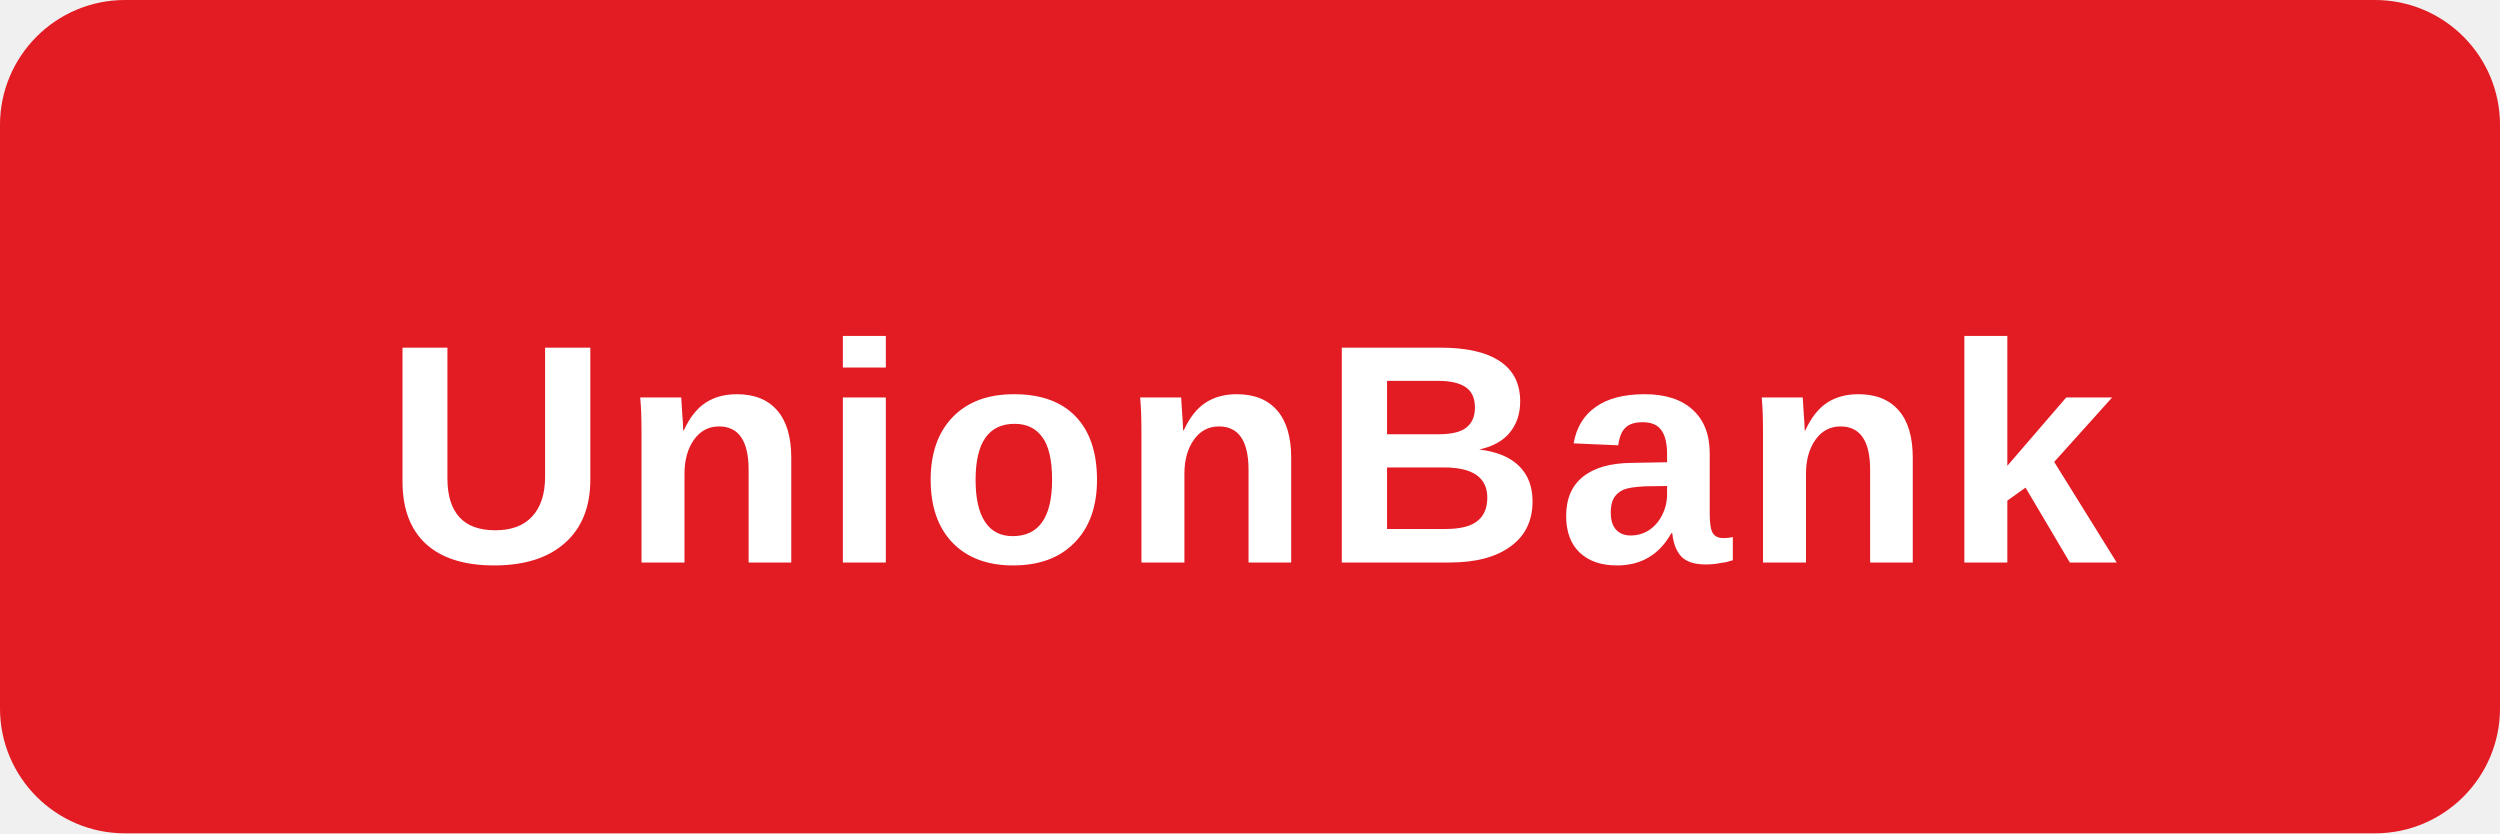
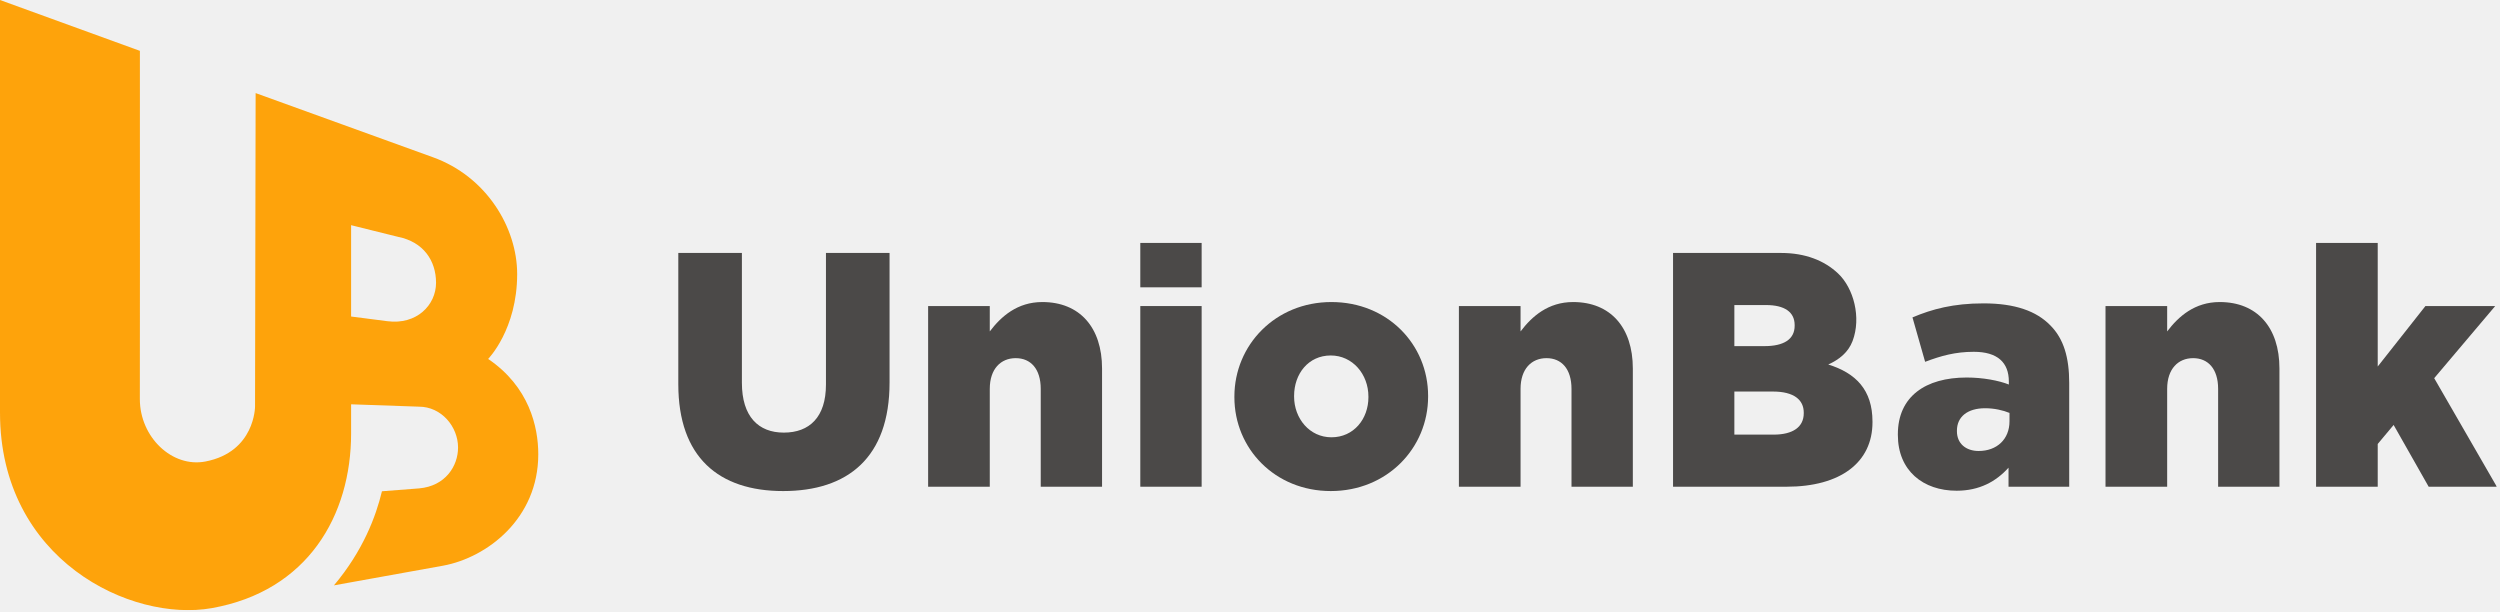
- <svg xmlns="http://www.w3.org/2000/svg" viewBox="0 0 120 40">
-   <rect width="120" height="40" rx="6" fill="#E31B23" />
-   <text x="60" y="27" text-anchor="middle" font-family="Arial,Helvetica,sans-serif" font-weight="800" font-size="15" fill="white" letter-spacing="0.5">UnionBank</text>
+ <svg xmlns="http://www.w3.org/2000/svg" xmlns:xlink="http://www.w3.org/1999/xlink" width="180px" height="44px" viewBox="0 0 180 44" version="1.1">
+   <defs>
+     <polygon id="path-1" points="0 43.929 179.771 43.929 179.771 0 0 0" />
+   </defs>
+   <g id="QuickLoan" stroke="none" stroke-width="1" fill="none" fill-rule="evenodd">
+     <g id="Quick-Loan" transform="translate(-120, -18)">
+       <g id="Group-3">
+         <g id="Group" transform="translate(120, 18)">
+           <g id="Group-15">
+             <path d="M48.838,27.662 L48.838,18.213 L53.417,18.213 L53.417,27.566 C53.417,29.994 54.609,31.148 56.431,31.148 C58.277,31.148 59.469,30.043 59.469,27.686 L59.469,18.213 L64.048,18.213 L64.048,27.542 C64.048,32.952 61.034,35.356 56.385,35.356 C51.758,35.356 48.838,32.928 48.838,27.662" id="Fill-1" fill="#4B4948" />
+             <path d="M66.825,22.036 L71.264,22.036 L71.264,23.863 C72.082,22.781 73.25,21.747 75.049,21.747 C77.736,21.747 79.348,23.575 79.348,26.532 L79.348,35.044 L74.933,35.044 L74.933,27.999 C74.933,26.556 74.208,25.787 73.133,25.787 C72.059,25.787 71.264,26.556 71.264,27.999 L71.264,35.044 L66.825,35.044 L66.825,22.036 Z" id="Fill-3" fill="#4B4948" />
+             <mask id="mask-2" fill="white">
+               <use xlink:href="#path-1" />
+             </mask>
+             <g id="Clip-6" />
+             <polygon id="Fill-5" fill="#4B4948" mask="url(#mask-2)" points="82.102 20.687 86.518 20.687 86.518 17.491 82.102 17.491" />
+             <polygon id="Fill-7" fill="#4B4948" mask="url(#mask-2)" points="82.102 35.044 86.518 35.044 86.518 22.036 82.102 22.036" />
+             <path d="M98.526,28.6 L98.526,28.552 C98.526,26.941 97.381,25.594 95.815,25.594 C94.203,25.594 93.175,26.916 93.175,28.504 L93.175,28.552 C93.175,30.138 94.297,31.485 95.862,31.485 C97.474,31.485 98.526,30.162 98.526,28.6 M88.876,28.6 L88.876,28.552 C88.876,24.849 91.82,21.747 95.862,21.747 C99.904,21.747 102.824,24.801 102.824,28.504 L102.824,28.552 C102.824,32.255 99.881,35.356 95.815,35.356 C91.797,35.356 88.876,32.303 88.876,28.6" id="Fill-8" fill="#4B4948" mask="url(#mask-2)" />
+             <path d="M105.041,22.036 L109.48,22.036 L109.48,23.863 C110.298,22.781 111.466,21.747 113.265,21.747 C115.952,21.747 117.564,23.575 117.564,26.532 L117.564,35.044 L113.148,35.044 L113.148,27.999 C113.148,26.556 112.424,25.787 111.349,25.787 C110.274,25.787 109.48,26.556 109.48,27.999 L109.48,35.044 L105.041,35.044 L105.041,22.036 Z" id="Fill-9" fill="#4B4948" mask="url(#mask-2)" />
+             <path d="M127.65,28.191 L124.874,28.191 L124.874,31.293 L127.696,31.293 C129.098,31.293 129.87,30.74 129.87,29.754 L129.87,29.706 C129.87,28.792 129.169,28.191 127.65,28.191 Z M129.215,23.406 C129.215,22.468 128.491,21.964 127.159,21.964 L124.874,21.964 L124.874,24.921 L127.043,24.921 C128.421,24.921 129.215,24.44 129.215,23.454 L129.215,23.406 Z M120.459,18.213 L128.244,18.213 C129.971,18.213 131.35,18.755 132.338,19.686 C133.468,20.75 134.024,22.867 133.385,24.554 C133.075,25.372 132.415,25.894 131.634,26.244 C133.617,26.86 134.819,28.071 134.819,30.355 L134.819,30.403 C134.819,33.288 132.53,35.044 128.628,35.044 L120.459,35.044 L120.459,18.213 Z" id="Fill-10" fill="#4B4948" mask="url(#mask-2)" />
+             <path d="M144.684,30.331 L144.684,29.73 C144.216,29.538 143.585,29.393 142.932,29.393 C141.647,29.393 140.899,30.019 140.899,31.004 L140.899,31.052 C140.899,31.942 141.553,32.471 142.464,32.471 C143.772,32.471 144.684,31.629 144.684,30.331 M136.646,31.317 L136.646,31.269 C136.646,28.552 138.632,27.181 141.6,27.181 C142.768,27.181 143.913,27.397 144.637,27.686 L144.637,27.47 C144.637,26.099 143.819,25.33 142.114,25.33 C140.782,25.33 139.754,25.618 138.609,26.051 L137.698,22.853 C139.123,22.252 140.642,21.843 142.815,21.843 C145.081,21.843 146.623,22.396 147.628,23.43 C148.586,24.392 148.983,25.739 148.983,27.566 L148.983,35.044 L144.614,35.044 L144.614,33.673 C143.726,34.659 142.534,35.332 140.875,35.332 C138.469,35.332 136.646,33.89 136.646,31.317" id="Fill-11" fill="#4B4948" mask="url(#mask-2)" />
+             <path d="M151.597,22.036 L156.036,22.036 L156.036,23.863 C156.854,22.781 158.022,21.747 159.821,21.747 C162.508,21.747 164.12,23.575 164.12,26.532 L164.12,35.044 L159.705,35.044 L159.705,27.999 C159.705,26.556 158.98,25.787 157.905,25.787 C156.831,25.787 156.036,26.556 156.036,27.999 L156.036,35.044 L151.597,35.044 L151.597,22.036 Z" id="Fill-12" fill="#4B4948" mask="url(#mask-2)" />
+             <polygon id="Fill-13" fill="#4B4948" mask="url(#mask-2)" points="166.757 17.491 171.196 17.491 171.196 26.388 174.631 22.036 179.654 22.036 175.262 27.229 179.771 35.044 174.864 35.044 172.341 30.596 171.196 31.966 171.196 35.044 166.757 35.044" />
+             <path d="M27.88,23.125 C26.069,22.885 25.28,22.789 25.28,22.789 L25.28,16.213 C25.727,16.325 28.673,17.056 28.673,17.056 C30.477,17.42 31.395,18.758 31.395,20.362 C31.395,21.966 29.995,23.405 27.88,23.125 M35.146,25.844 C35.146,25.844 37.236,23.724 37.236,19.732 C37.236,16.399 35.034,12.706 31.156,11.316 L18.405,6.702 L18.363,29.269 C18.363,29.269 18.367,32.537 14.793,33.228 C12.401,33.691 10.069,31.481 10.069,28.735 C10.072,28.736 10.082,10.95 10.072,3.661 L-2.86168521e-05,-5.71428571e-05 L-2.86168521e-05,29.709 C-2.86168521e-05,40.321 9.439,44.81 15.237,43.787 C22.159,42.565 25.28,37.11 25.28,31.206 L25.28,29.11 L30.164,29.28 C31.779,29.28 32.98,30.717 32.98,32.223 C32.98,33.559 32.065,34.996 30.184,35.163 L27.5,35.371 C27.07,37.173 26.138,39.661 24.044,42.146 L31.907,40.728 C35.074,40.143 38.756,37.339 38.756,32.707 C38.756,30.733 38.102,27.844 35.146,25.844" id="Fill-14" fill="#FEA30B" mask="url(#mask-2)" />
+           </g>
+         </g>
+       </g>
+     </g>
+   </g>
</svg>
